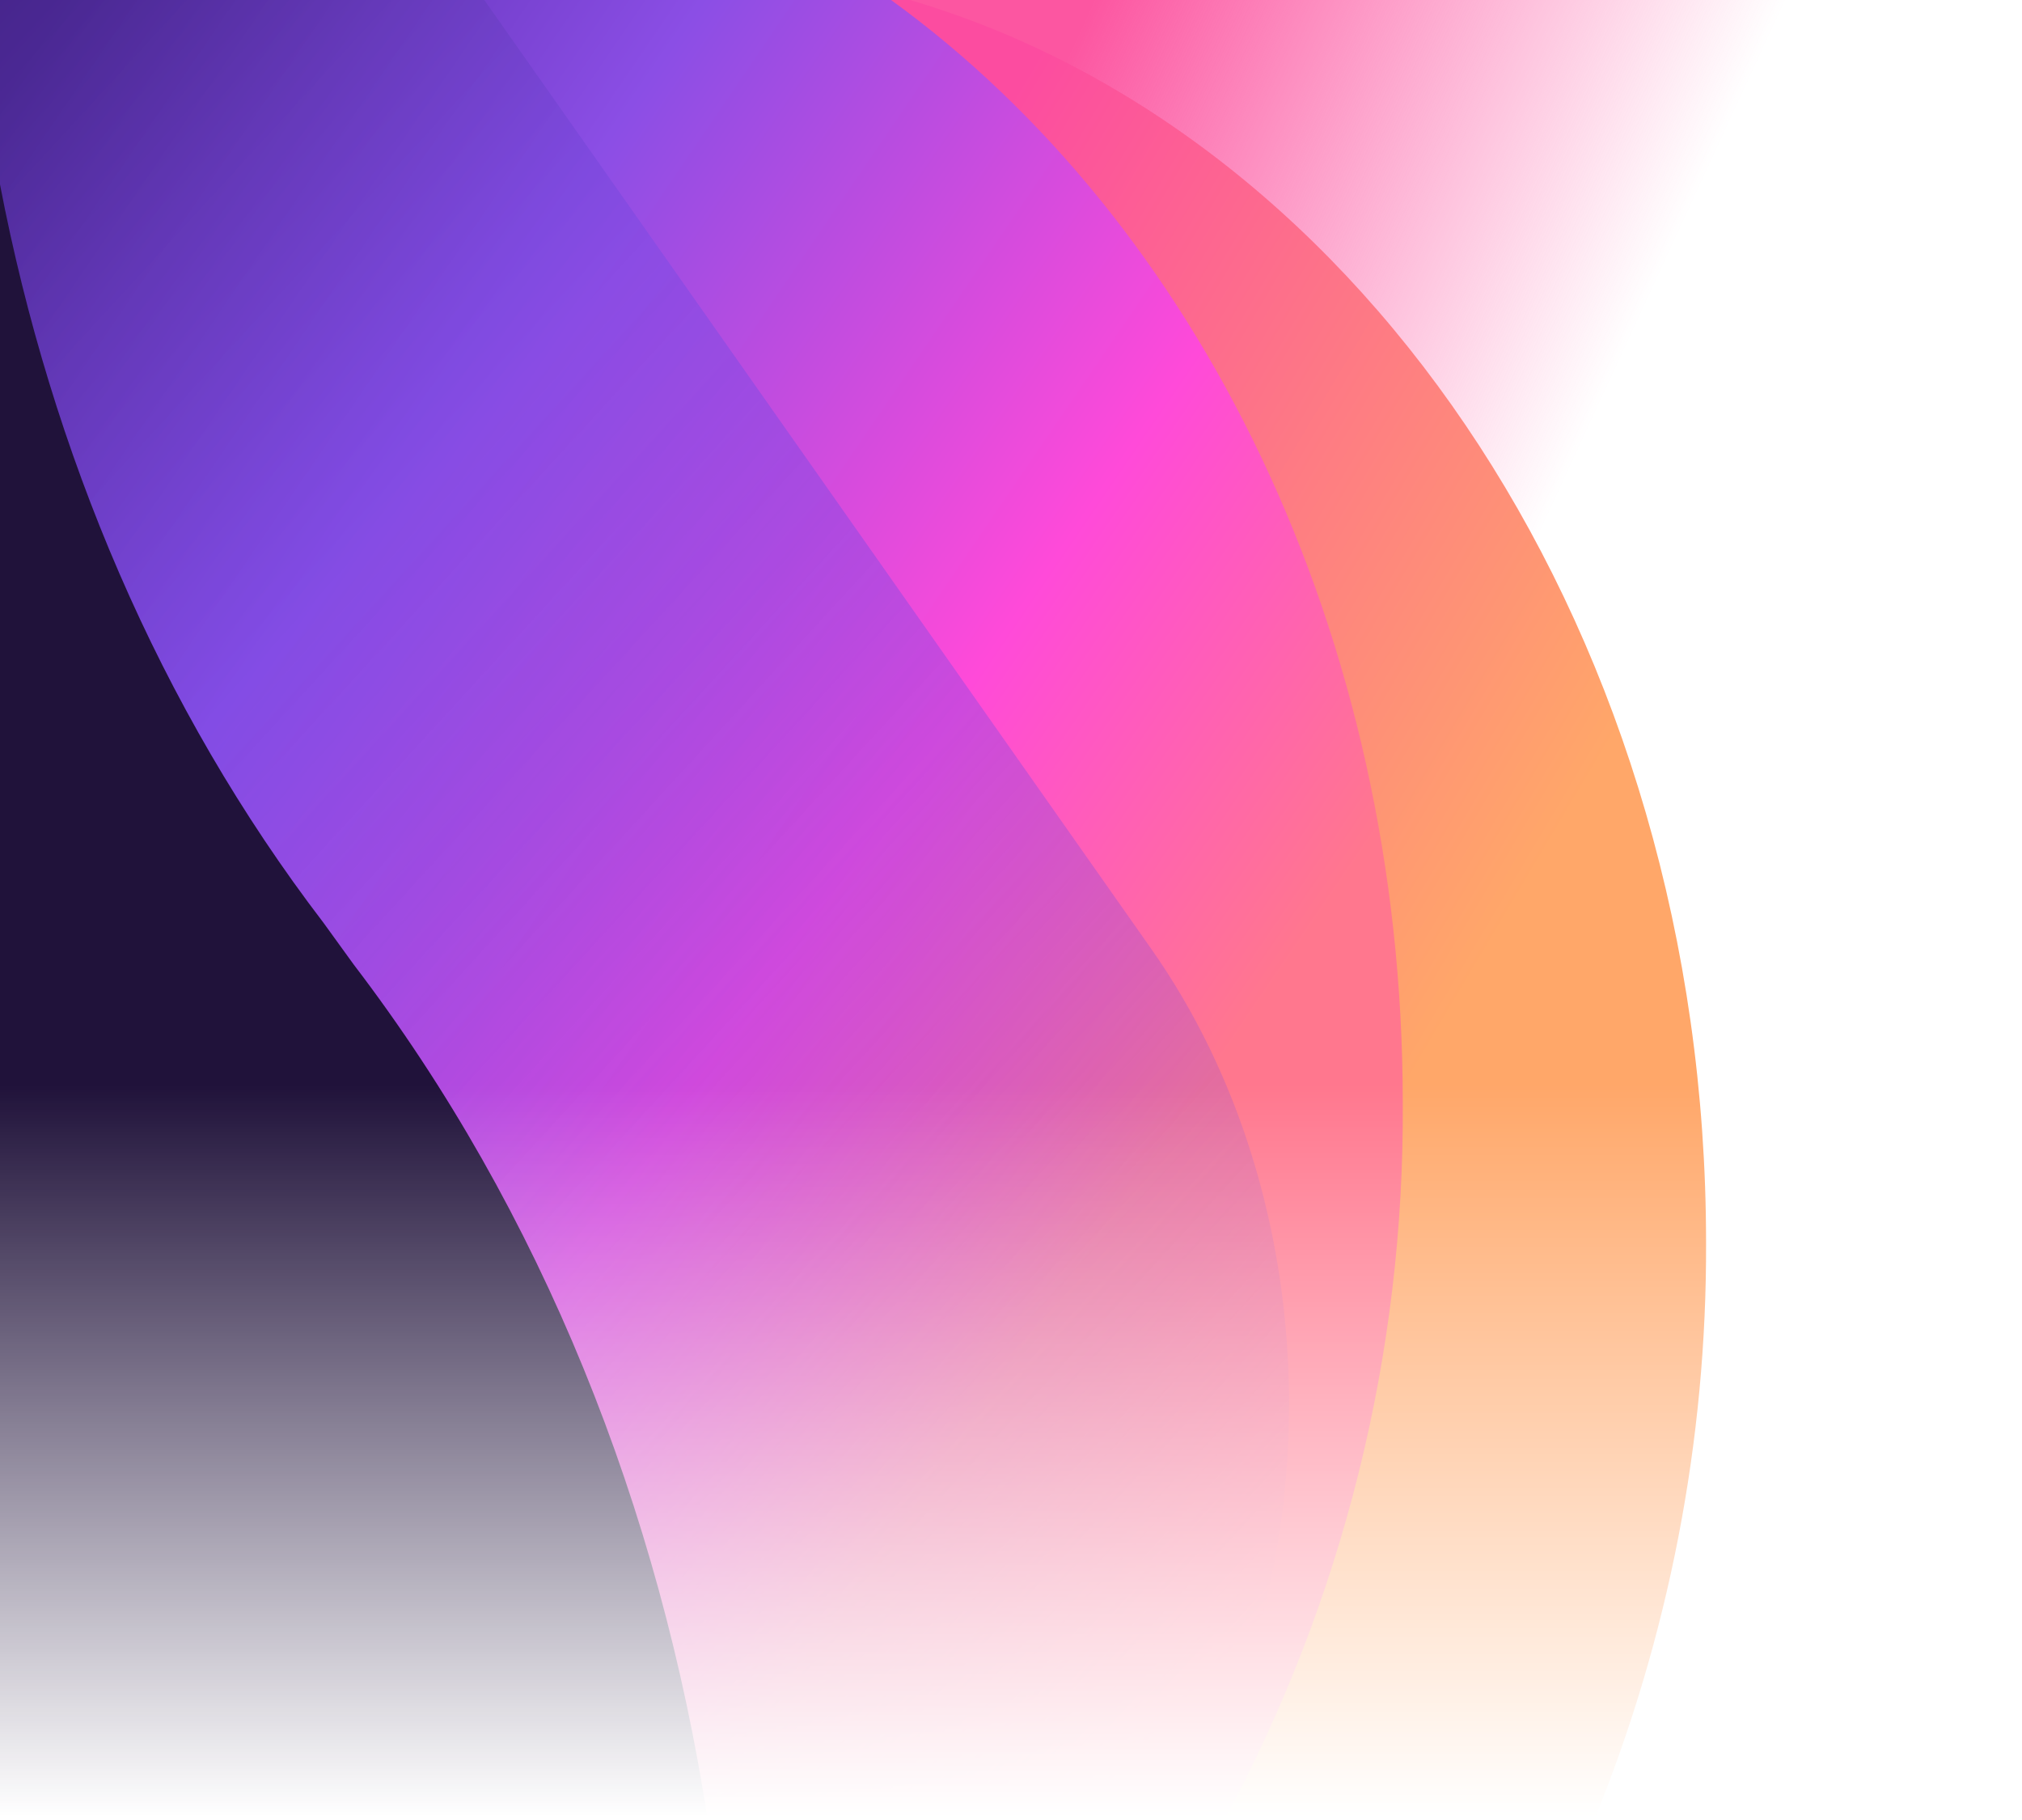
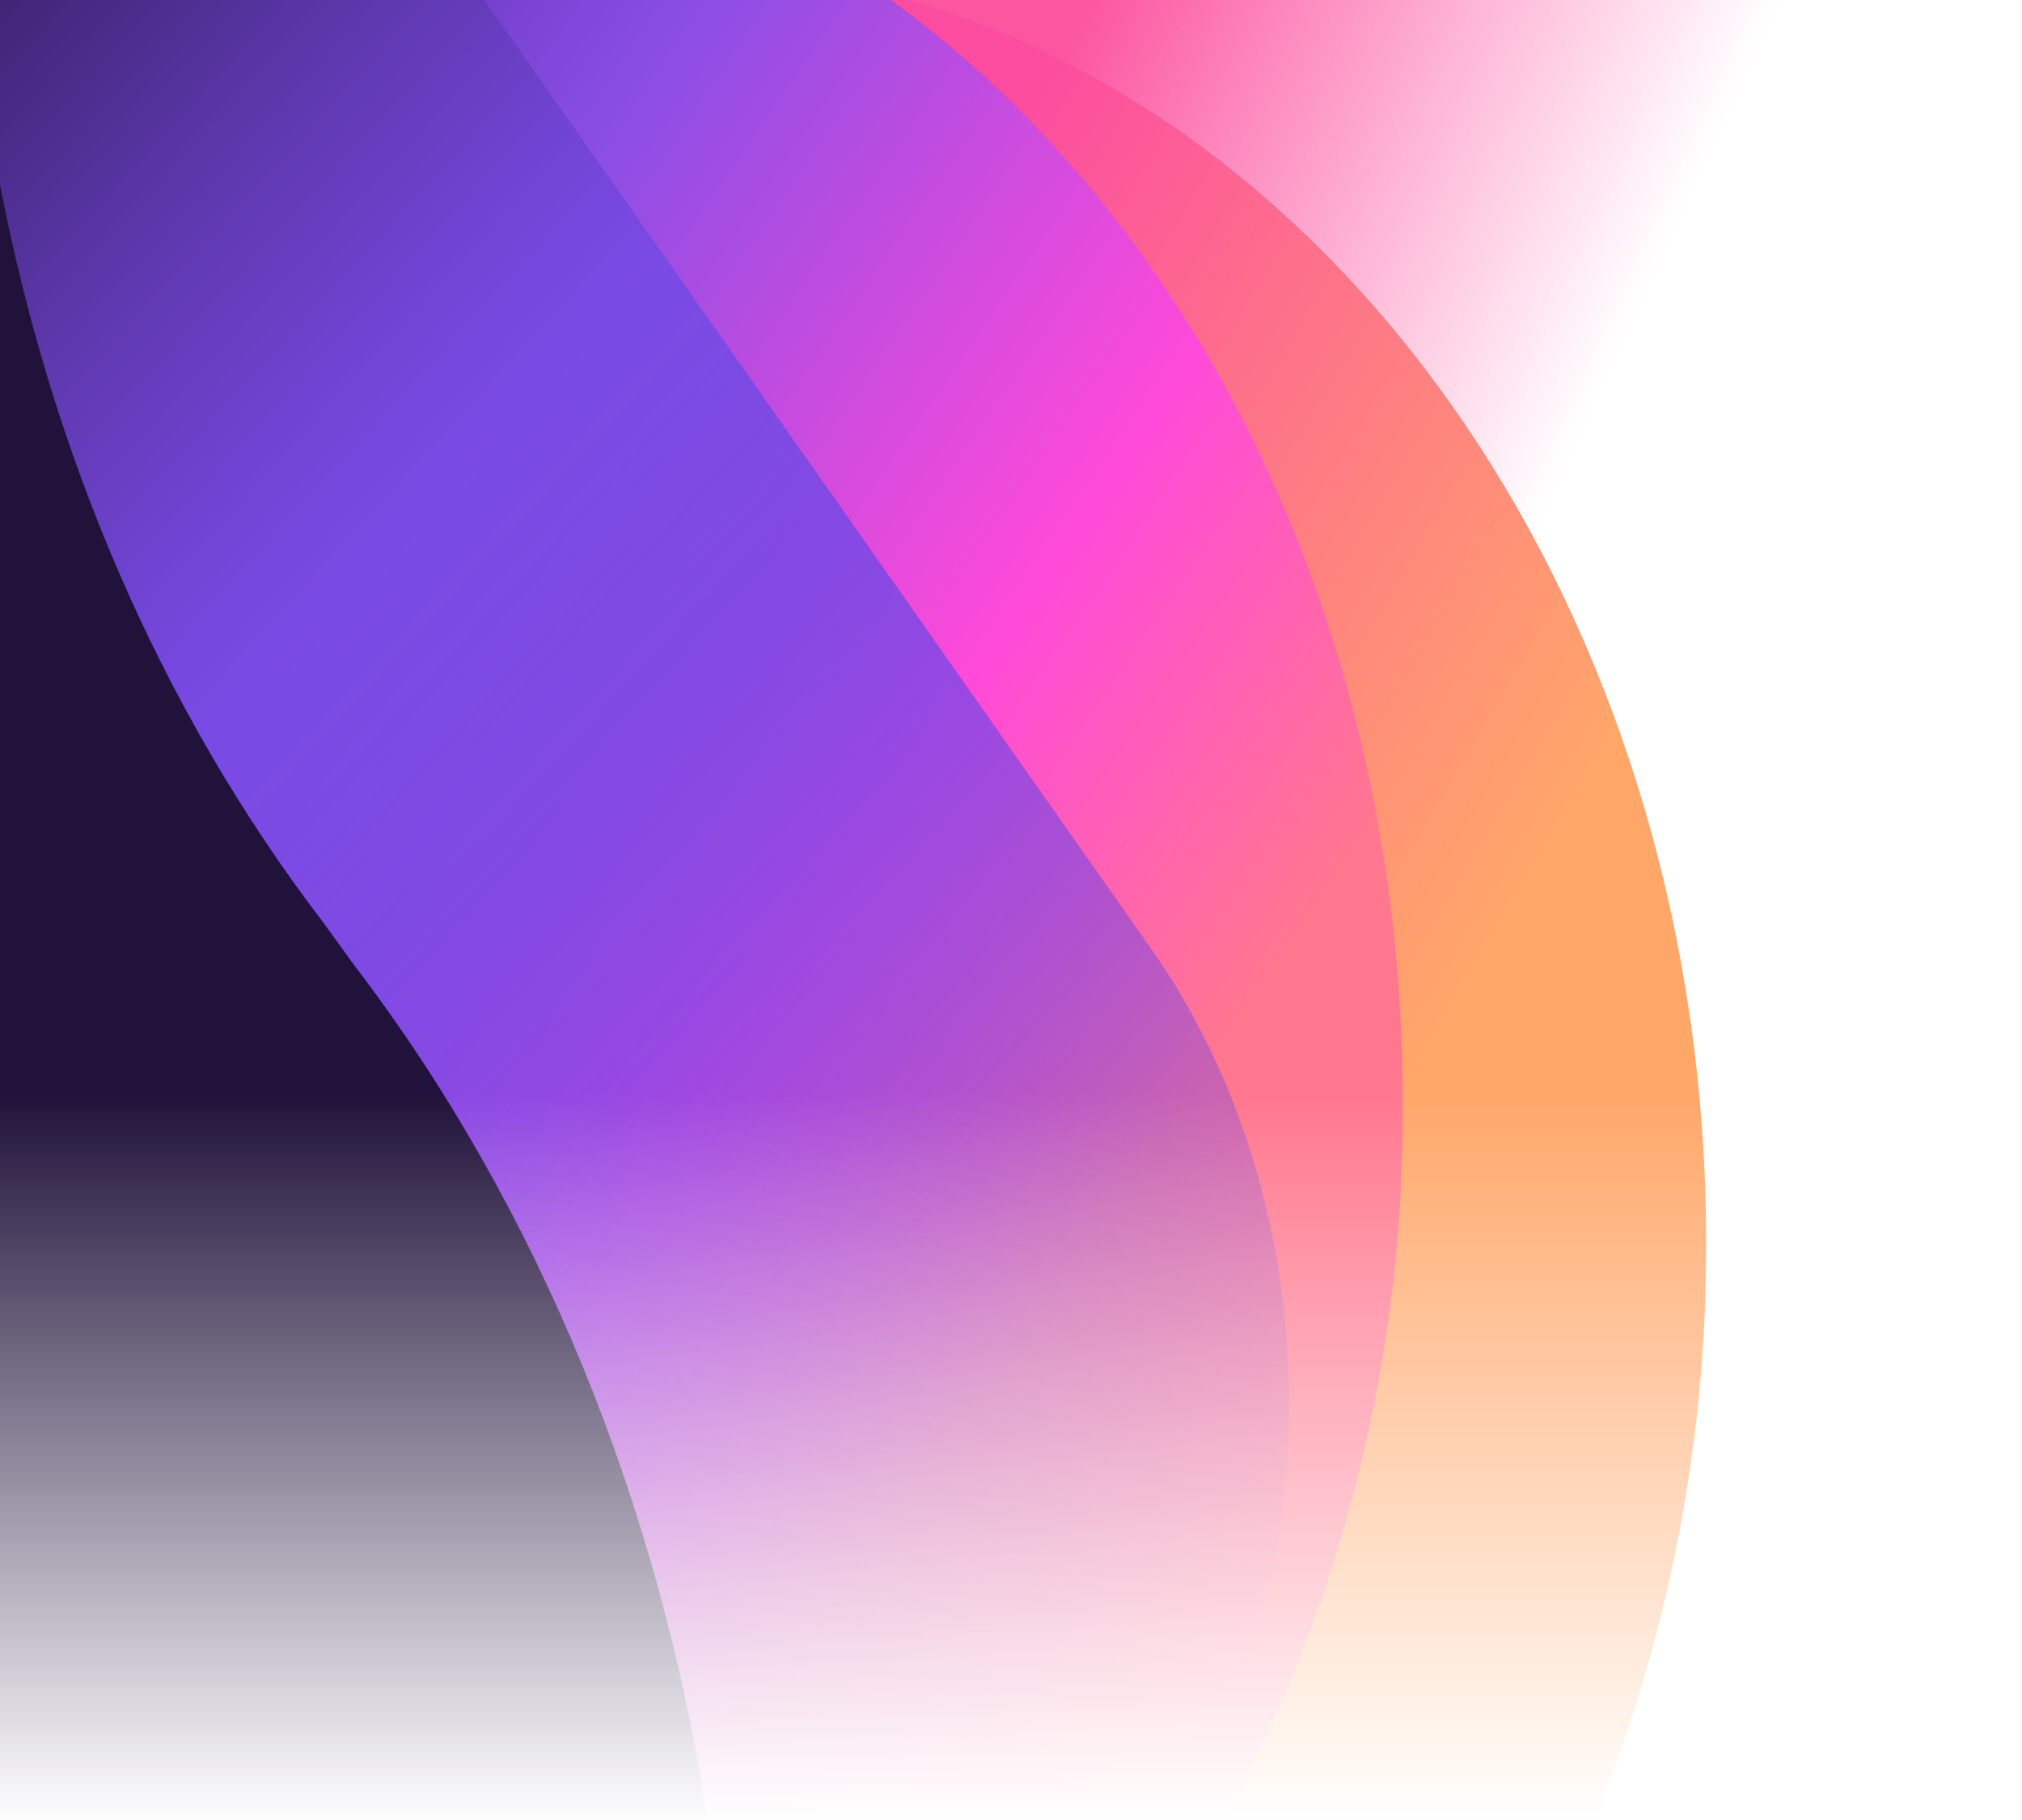
<svg xmlns="http://www.w3.org/2000/svg" width="160" height="144">
  <defs>
-     <linearGradient id="a" x1="-873.01" x2="-873.01" y1="609.76" y2="608.76" gradientTransform="matrix(160 0 0 -144 139761 87805)" gradientUnits="userSpaceOnUse">
-       <stop offset=".6" stop-color="#fff" />
-       <stop offset="1" stop-color="#fff" stop-opacity="0" />
-     </linearGradient>
-     <linearGradient id="c" x1="-837.37" x2="-837.08" y1="500.49" y2="500.61" gradientTransform="matrix(160 0 0 144 134037 -72007)" gradientUnits="userSpaceOnUse">
+     <linearGradient id="c" x1="36.13" y1="115.75" x2="36.42" y2="115.63" gradientTransform="matrix(160 0 0 -144 -5724 16732)" gradientUnits="userSpaceOnUse">
      <stop offset="0" stop-color="#fc56a1" />
      <stop offset="1" stop-color="#fc56a1" stop-opacity="0" />
    </linearGradient>
-     <linearGradient id="f" x1="-836.45" x2="-836.04" y1="500.56" y2="500.82" gradientTransform="matrix(135 0 0 144 112961.93 -72007)" gradientUnits="userSpaceOnUse">
+     <linearGradient id="d" x1="36.04" y1="115.68" x2="36.45" y2="115.42" gradientTransform="matrix(135 0 0 -144 -4824.07 16732)" gradientUnits="userSpaceOnUse">
      <stop offset="0" stop-color="#fc4ca0" />
      <stop offset="1" stop-color="#ffa769" />
    </linearGradient>
-     <linearGradient id="g" x1="-835.48" x2="-834.73" y1="500.18" y2="500.85" gradientTransform="matrix(111 0 0 144 92730 -72007)" gradientUnits="userSpaceOnUse">
+     <linearGradient id="e" x1="35.6" y1="116.06" x2="36.35" y2="115.39" gradientTransform="matrix(111 0 0 -144 -3960 16732)" gradientUnits="userSpaceOnUse">
      <stop offset="0" stop-color="#4e27a4" />
      <stop offset=".34" stop-color="#8b4ee5" />
      <stop offset=".73" stop-color="#ff4ad9" />
      <stop offset="1" stop-color="#ff778e" />
    </linearGradient>
-     <linearGradient id="h" x1="-834.87" x2="-833.96" y1="499.94" y2="501.12" gradientTransform="matrix(102 0 0 144 85143.01 -72007)" gradientUnits="userSpaceOnUse">
-       <stop offset="0" stop-color="#20123a" stop-opacity=".5" />
-       <stop offset=".11" stop-color="#3f2574" stop-opacity=".5" />
-       <stop offset=".24" stop-color="#5f39b0" stop-opacity=".5" />
-       <stop offset=".34" stop-color="#7245d6" stop-opacity=".5" />
-       <stop offset=".39" stop-color="#7a4ae4" stop-opacity=".5" />
-       <stop offset=".45" stop-color="#7a4ae4" stop-opacity=".48" />
-       <stop offset=".53" stop-color="#7949e4" stop-opacity=".44" />
-       <stop offset=".63" stop-color="#7948e4" stop-opacity=".37" />
-       <stop offset=".74" stop-color="#7846e4" stop-opacity=".28" />
-       <stop offset=".86" stop-color="#7745e5" stop-opacity=".16" />
-       <stop offset=".99" stop-color="#7542e5" stop-opacity="0" />
+     <linearGradient id="f" x1="35.51" y1="116.3" x2="36.42" y2="115.12" gradientTransform="matrix(102 0 0 -144 -3635.99 16732)" gradientUnits="userSpaceOnUse">
+       <stop offset="0" stop-color="#20123a" />
+       <stop offset=".11" stop-color="#3f2574" />
+       <stop offset=".24" stop-color="#5f39b0" />
+       <stop offset=".34" stop-color="#7245d6" />
+       <stop offset=".39" stop-color="#7a4ae4" />
+       <stop offset=".45" stop-color="#7a4ae4" stop-opacity=".97" />
+       <stop offset=".53" stop-color="#7949e4" stop-opacity=".89" />
+       <stop offset=".63" stop-color="#7948e4" stop-opacity=".75" />
+       <stop offset=".74" stop-color="#7846e4" stop-opacity=".56" />
+       <stop offset=".86" stop-color="#7745e5" stop-opacity=".32" />
+       <stop offset=".99" stop-color="#7542e5" stop-opacity=".02" />
      <stop offset="1" stop-color="#7542e5" stop-opacity="0" />
    </linearGradient>
-     <mask id="b" width="160" height="144.05" x="0" y="0" maskUnits="userSpaceOnUse">
-       <path fill="url(#a)" stroke-width="0" d="M0 0h160v144H0z" />
+     <linearGradient x1="0%" y1="0%" x2="0%" y2="100%" id="a">
+       <stop stop-color="#fff" offset="60%" />
+       <stop stop-color="#fff" stop-opacity="0" offset="100%" />
+     </linearGradient>
+     <mask id="b" x="0" y="0" width="100%" height="100%">
+       <rect width="100%" height="100%" fill="url(#a)" />
    </mask>
  </defs>
-   <g fill-rule="evenodd" mask="url(#b)">
-     <path fill="url(#c)" d="M0 0h160v144H0z" />
-     <path fill="url(#f)" d="M72 0c36.11 10.62 63 50.61 63 98.31a119.9 119.9 0 0 1-8.85 45.69H0V21A77.5 77.5 0 0 1 33.72 0z" />
-     <path fill="url(#g)" d="M70.51 0C94.74 17.55 111 50.05 111 87.23A117.9 117.9 0 0 1 96.88 144H0V0z" />
-     <path fill="url(#h)" d="m38.32 0 52.76 75.05c14 19.89 14.37 48.66 2.11 69H21.64L0 113.23V0z" />
-     <path fill="#20123a" d="M25.59 73 28 76.33C42.91 95.86 52.22 119.42 56 144H0V14.59C4.07 35.79 12.59 56 25.59 73" />
+   <g mask="url(#b)" fill-rule="evenodd">
+     <path d="M0 0h160v144H0z" fill="url(#c)" />
+     <path d="M72 0c36.11 10.62 63 50.61 63 98.31a119.92 119.92 0 01-8.85 45.69H0V21A77.43 77.43 0 0133.72 0z" fill="url(#d)" />
+     <path d="M70.51 0C94.74 17.55 111 50.05 111 87.23A117.86 117.86 0 0196.88 144H0V0z" fill="url(#e)" />
+     <path d="M38.32 0l52.76 75.05c14 19.89 14.37 48.66 2.11 69H21.64L0 113.23V0z" fill="url(#f)" />
+     <path d="M25.59 73L28 76.33C42.91 95.86 52.22 119.42 56 144H0V14.59C4.07 35.79 12.59 56 25.59 73z" fill="#20123a" />
  </g>
</svg>
